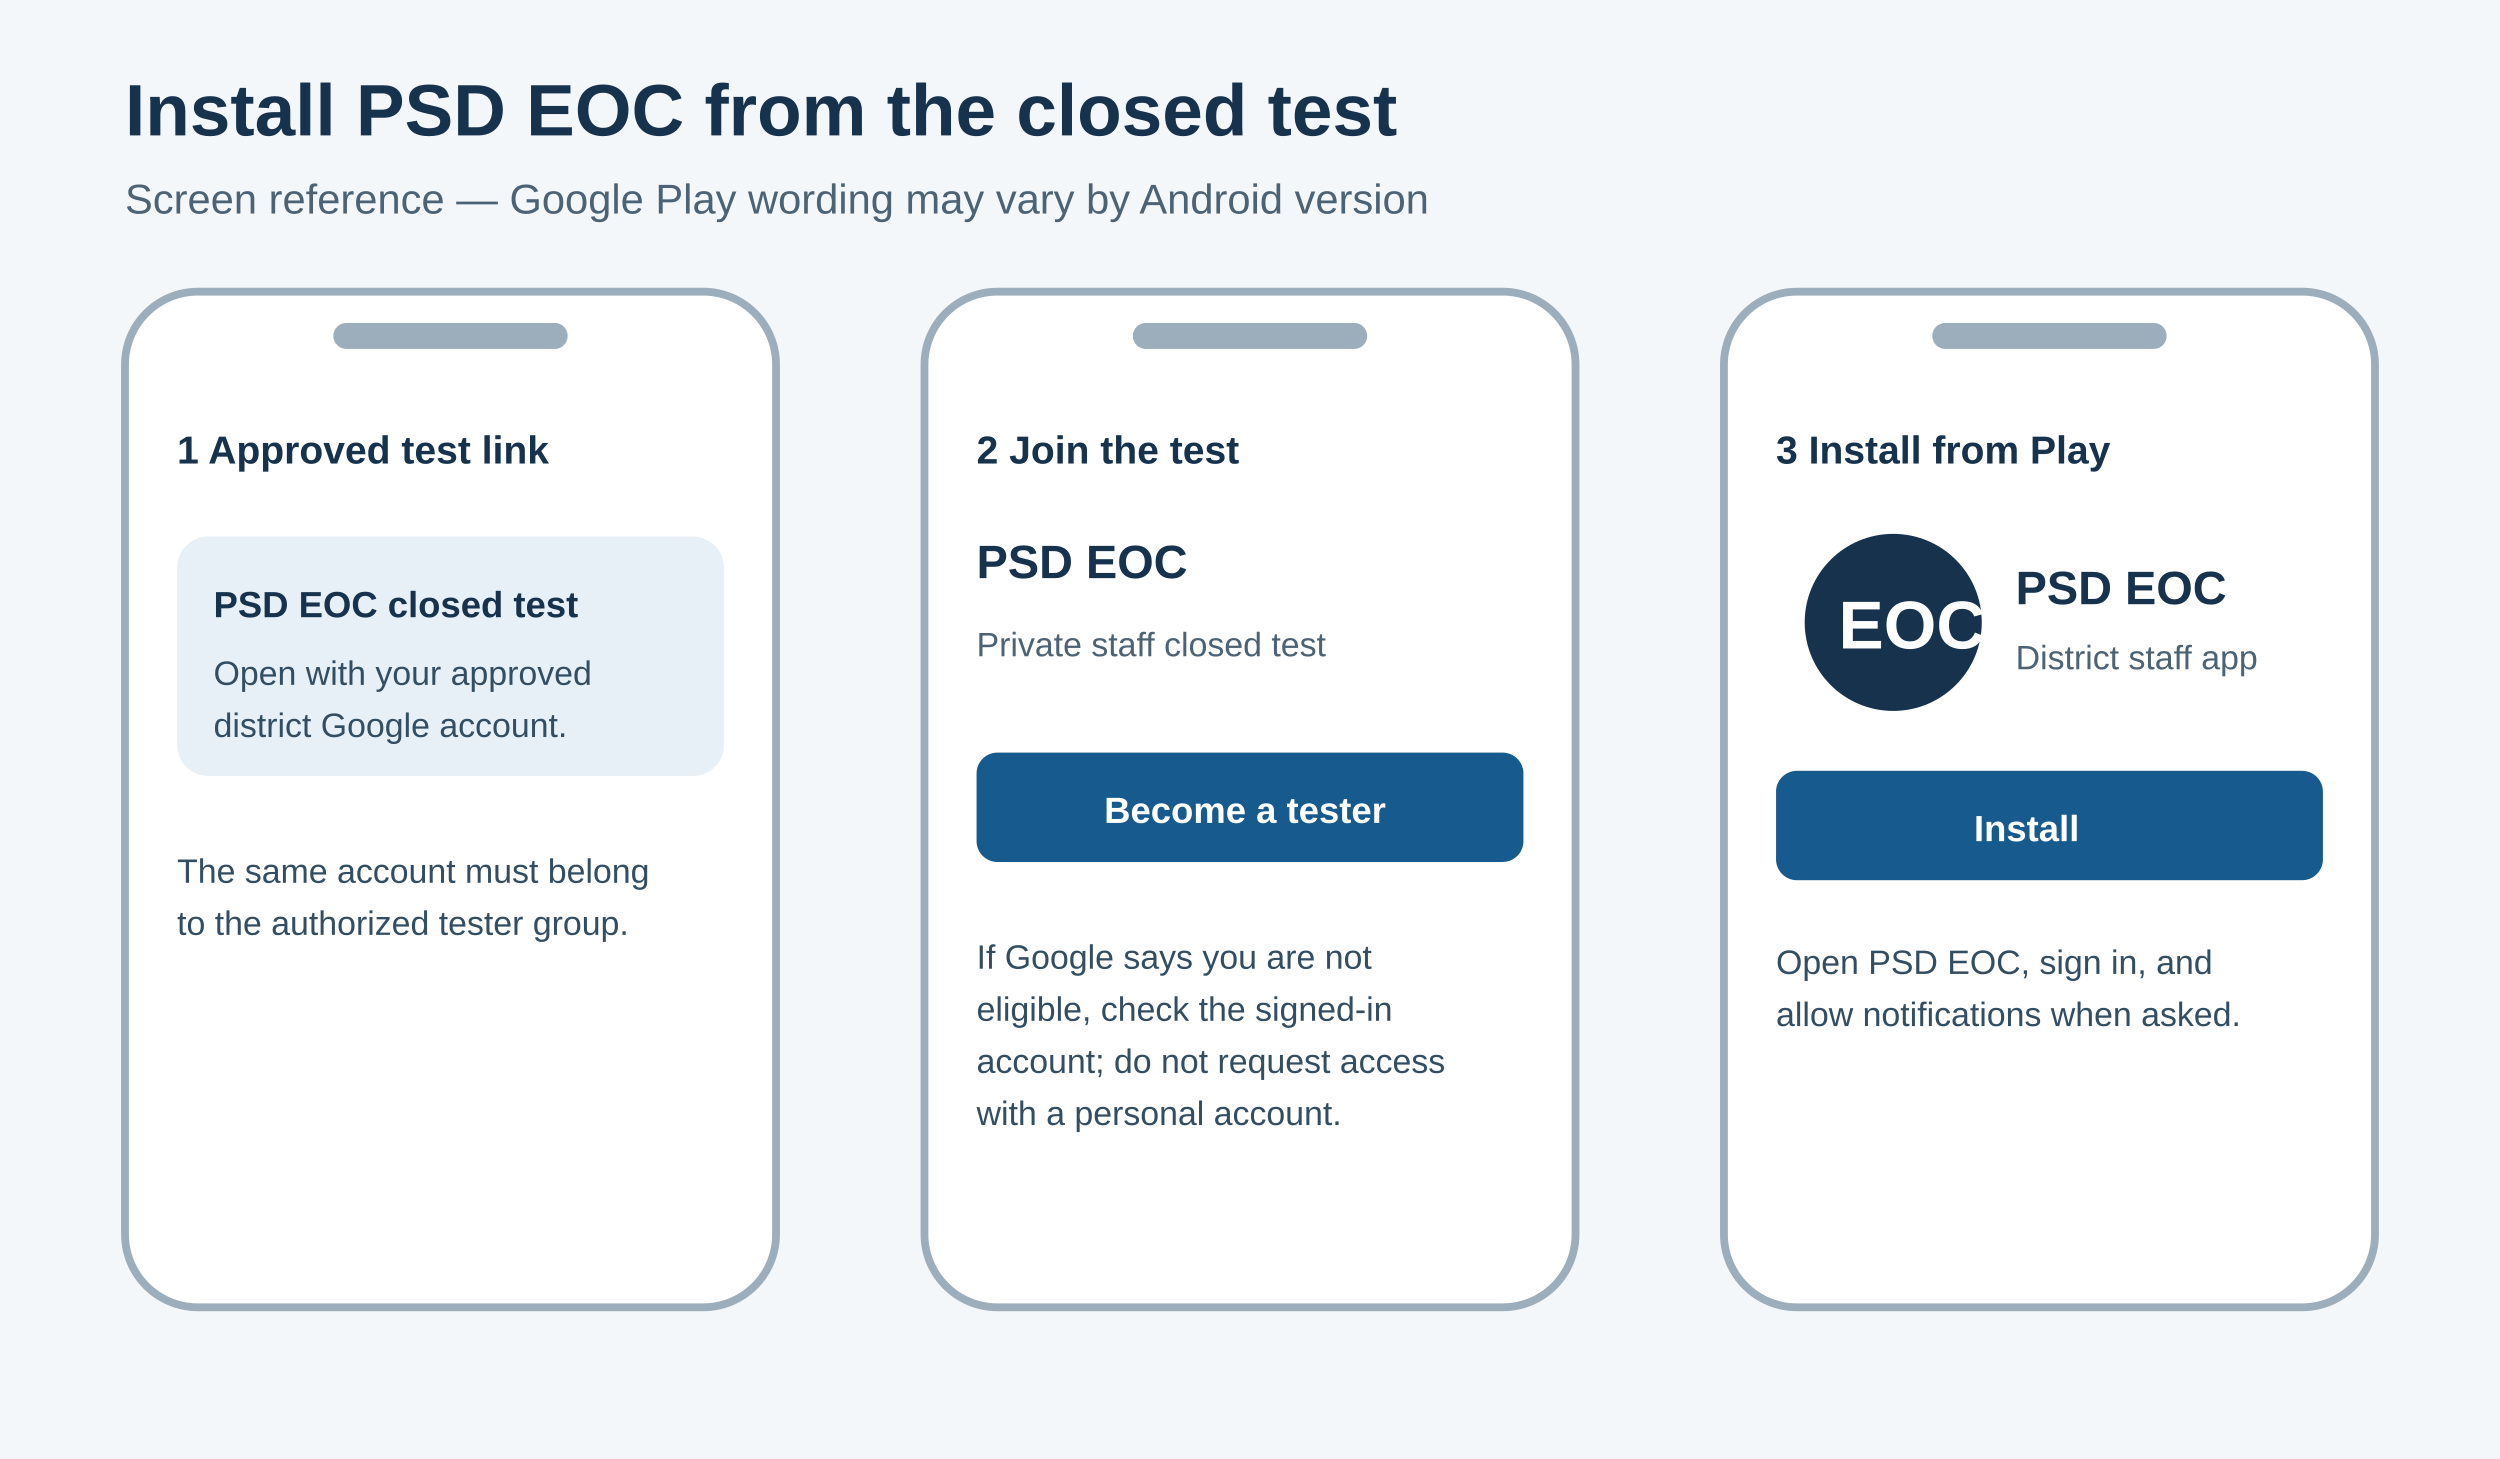
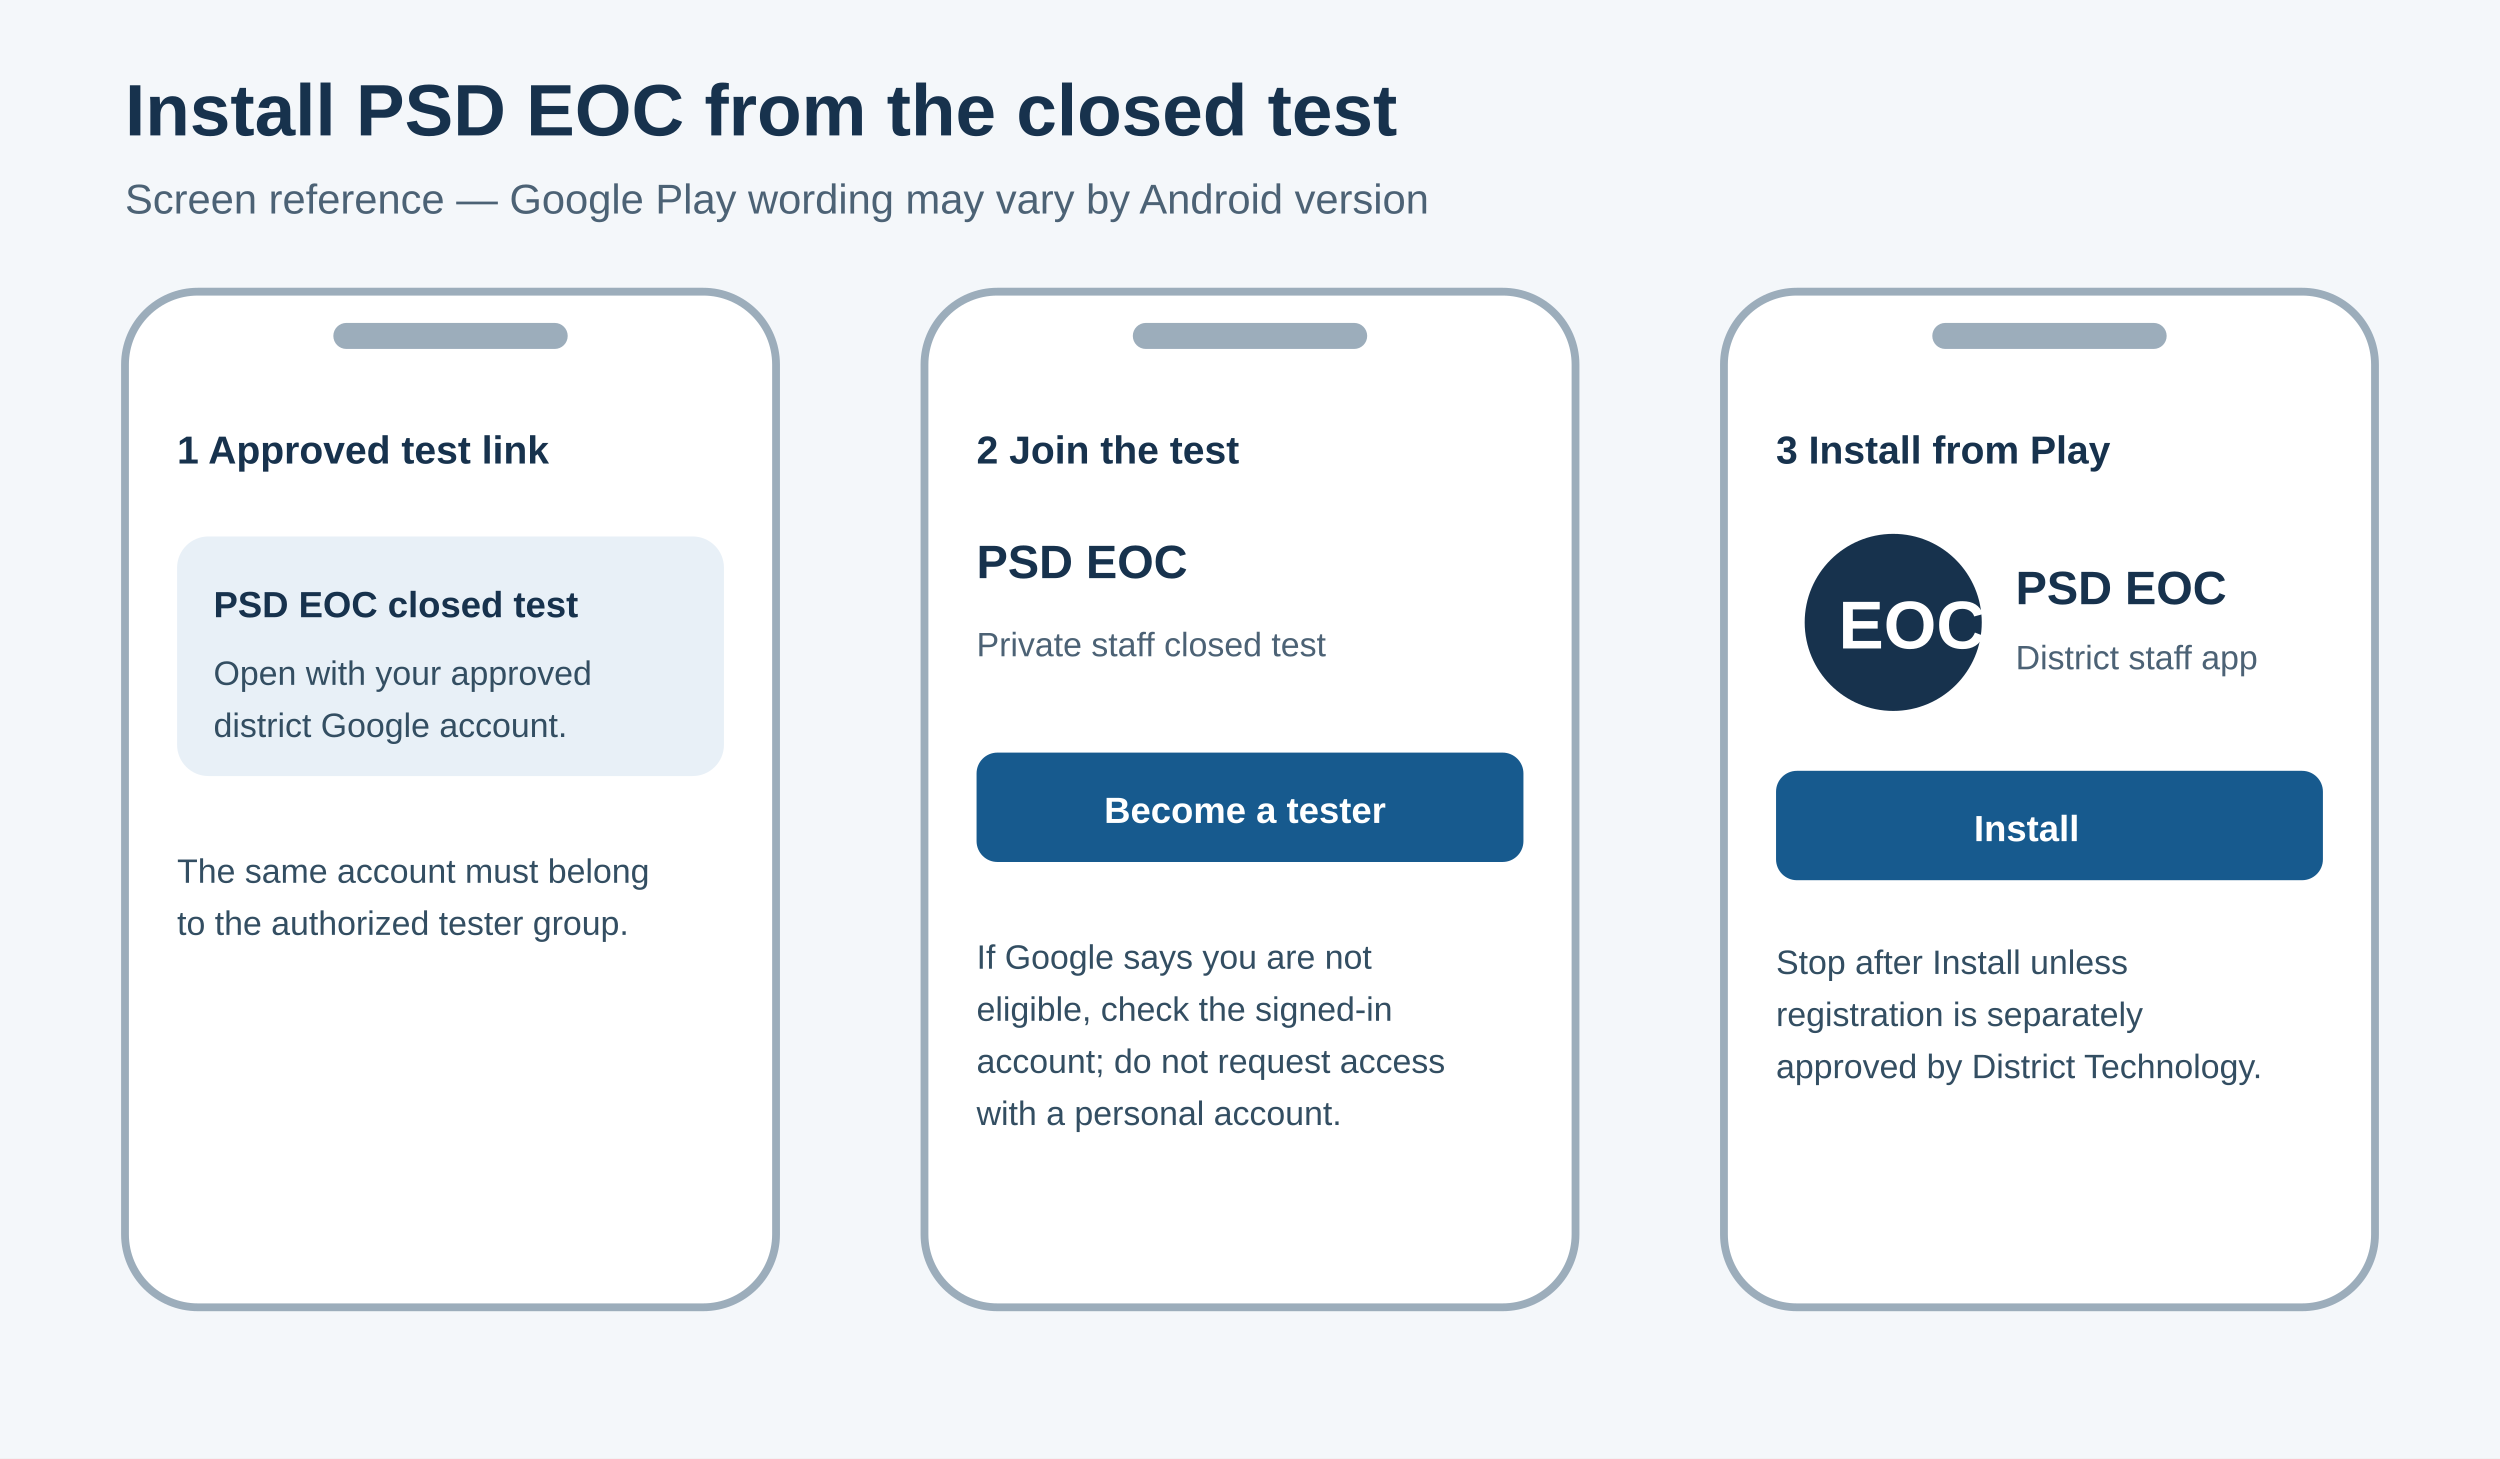
<svg xmlns="http://www.w3.org/2000/svg" width="960" height="560" viewBox="0 0 960 560" role="img" aria-labelledby="title desc">
  <rect width="960" height="560" fill="#f4f7fa" />
  <text x="48" y="52" font-family="Arial, sans-serif" font-size="28" font-weight="700" fill="#17324d">Install PSD EOC from the closed test</text>
  <text x="48" y="82" font-family="Arial, sans-serif" font-size="16" fill="#4c6275">Screen reference — Google Play wording may vary by Android version</text>
  <g font-family="Arial, sans-serif">
    <g transform="translate(48 112)">
      <rect width="250" height="390" rx="28" fill="#fff" stroke="#9cadbb" stroke-width="3" />
      <rect x="80" y="12" width="90" height="10" rx="5" fill="#9cadbb" />
      <text x="20" y="66" font-size="15" font-weight="700" fill="#17324d">1  Approved test link</text>
      <rect x="20" y="94" width="210" height="92" rx="12" fill="#e8f0f7" />
      <text x="34" y="125" font-size="14" font-weight="700" fill="#17324d">PSD EOC closed test</text>
      <text x="34" y="151" font-size="13" fill="#334e62">Open with your approved</text>
      <text x="34" y="171" font-size="13" fill="#334e62">district Google account.</text>
      <text x="20" y="227" font-size="13" fill="#334e62">The same account must belong</text>
      <text x="20" y="247" font-size="13" fill="#334e62">to the authorized tester group.</text>
    </g>
    <g transform="translate(355 112)">
      <rect width="250" height="390" rx="28" fill="#fff" stroke="#9cadbb" stroke-width="3" />
      <rect x="80" y="12" width="90" height="10" rx="5" fill="#9cadbb" />
      <text x="20" y="66" font-size="15" font-weight="700" fill="#17324d">2  Join the test</text>
      <text x="20" y="110" font-size="18" font-weight="700" fill="#17324d">PSD EOC</text>
      <text x="20" y="140" font-size="13" fill="#4c6275">Private staff closed test</text>
      <rect x="20" y="177" width="210" height="42" rx="8" fill="#175a8e" />
      <text x="69" y="204" font-size="14" font-weight="700" fill="#fff">Become a tester</text>
      <text x="20" y="260" font-size="13" fill="#334e62">If Google says you are not</text>
      <text x="20" y="280" font-size="13" fill="#334e62">eligible, check the signed-in</text>
      <text x="20" y="300" font-size="13" fill="#334e62">account; do not request access</text>
      <text x="20" y="320" font-size="13" fill="#334e62">with a personal account.</text>
    </g>
    <g transform="translate(662 112)">
      <rect width="250" height="390" rx="28" fill="#fff" stroke="#9cadbb" stroke-width="3" />
      <rect x="80" y="12" width="90" height="10" rx="5" fill="#9cadbb" />
      <text x="20" y="66" font-size="15" font-weight="700" fill="#17324d">3  Install from Play</text>
      <circle cx="65" cy="127" r="34" fill="#17324d" />
      <text x="44" y="137" font-size="26" font-weight="700" fill="#fff">EOC</text>
      <text x="112" y="120" font-size="18" font-weight="700" fill="#17324d">PSD EOC</text>
      <text x="112" y="145" font-size="13" fill="#4c6275">District staff app</text>
      <rect x="20" y="184" width="210" height="42" rx="8" fill="#175a8e" />
      <text x="96" y="211" font-size="14" font-weight="700" fill="#fff">Install</text>
-       <text x="20" y="262" font-size="13" fill="#334e62">Open PSD EOC, sign in, and</text>
-       <text x="20" y="282" font-size="13" fill="#334e62">allow notifications when asked.</text>
+       <text x="20" y="262" font-size="13" fill="#334e62">Stop after Install unless</text>
+       <text x="20" y="282" font-size="13" fill="#334e62">registration is separately</text>
+       <text x="20" y="302" font-size="13" fill="#334e62">approved by District Technology.</text>
    </g>
  </g>
</svg>
